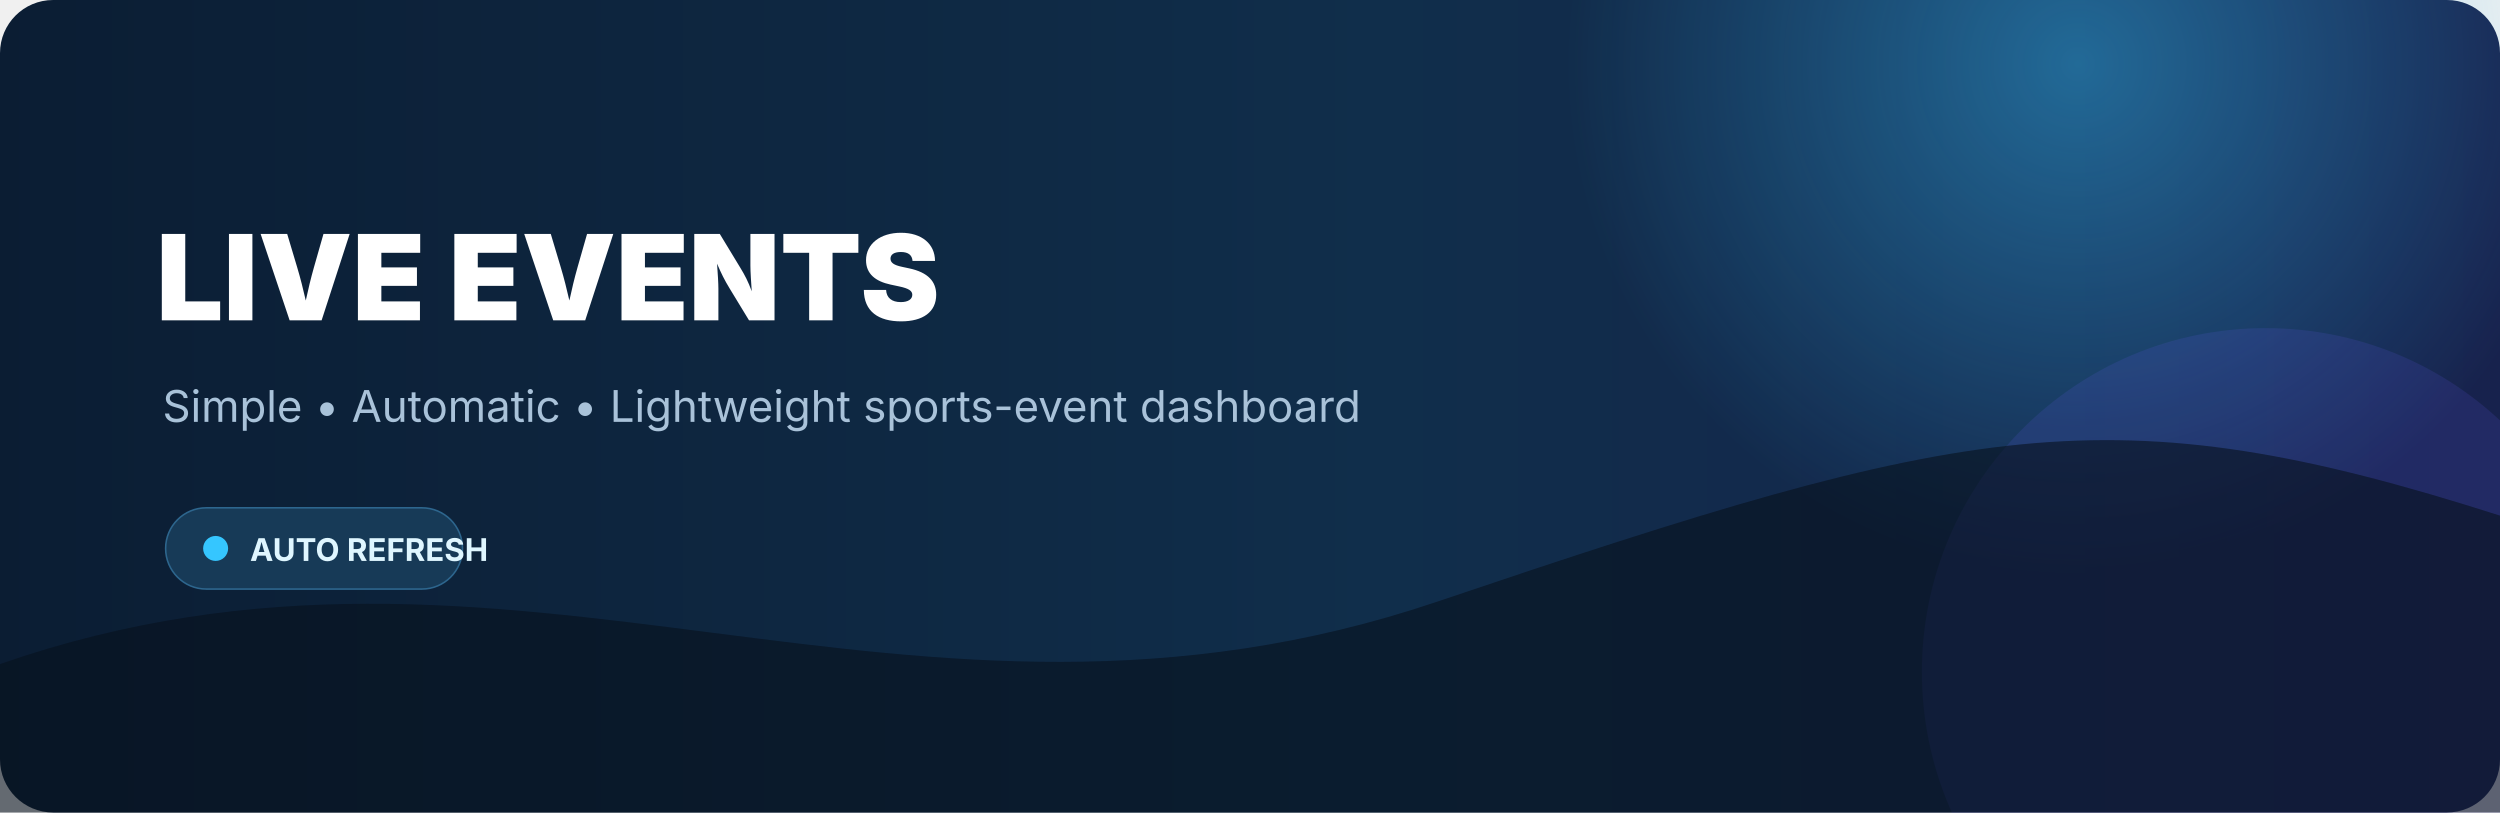
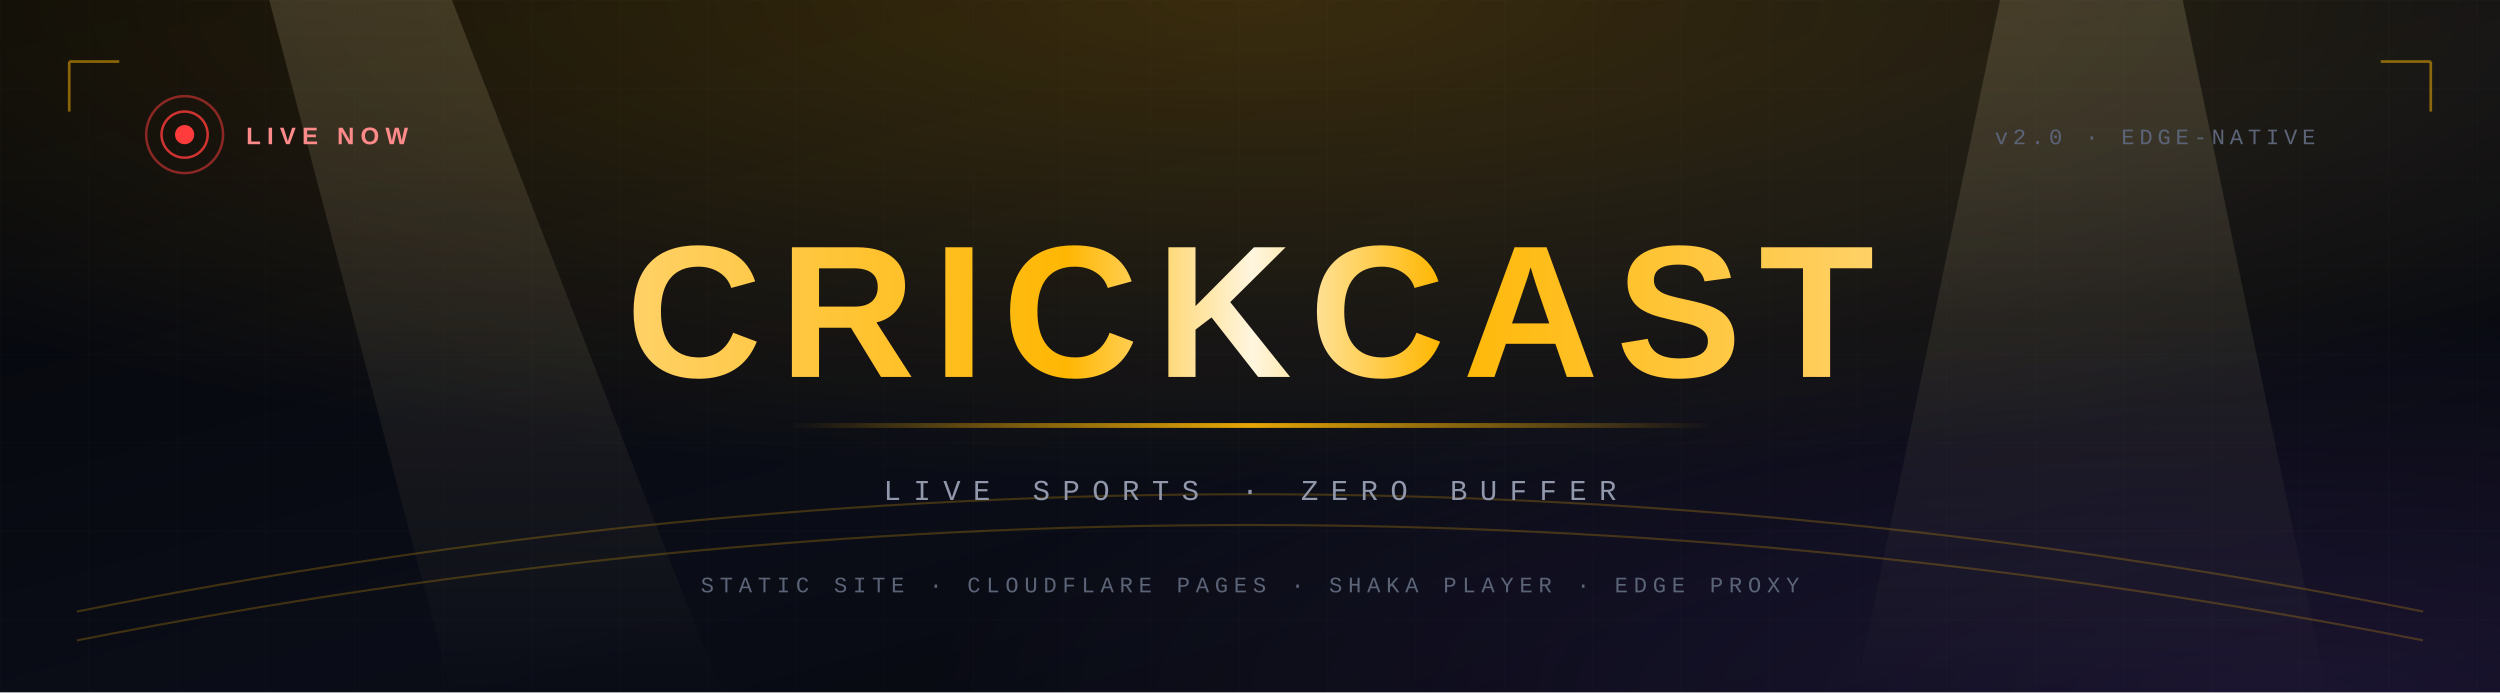
- <svg xmlns="http://www.w3.org/2000/svg" viewBox="0 0 1600 520" role="img" aria-label="Live Events project banner">
+ <svg xmlns="http://www.w3.org/2000/svg" width="1300" height="360" viewBox="0 0 1300 360">
  <defs>
-     <linearGradient id="g" x1="0" x2="1">
-       <stop stop-color="#0b1d33" />
-       <stop offset=".55" stop-color="#102e4b" />
-       <stop offset="1" stop-color="#17224d" />
+     <linearGradient id="bg" x1="0%" y1="0%" x2="100%" y2="100%">
+       <stop offset="0%" stop-color="#050609" />
+       <stop offset="55%" stop-color="#0a0d17" />
+       <stop offset="100%" stop-color="#050609" />
    </linearGradient>
-     <radialGradient id="r">
-       <stop stop-color="#35c6ff" stop-opacity=".42" />
-       <stop offset="1" stop-color="#35c6ff" stop-opacity="0" />
+     <radialGradient id="glowGold" cx="50%" cy="0%" r="70%">
+       <stop offset="0%" stop-color="#ffb703" stop-opacity="0.20" />
+       <stop offset="100%" stop-color="#ffb703" stop-opacity="0" />
    </radialGradient>
+     <radialGradient id="glowViolet" cx="92%" cy="100%" r="55%">
+       <stop offset="0%" stop-color="#8b5cf6" stop-opacity="0.16" />
+       <stop offset="100%" stop-color="#8b5cf6" stop-opacity="0" />
+     </radialGradient>
+     <linearGradient id="beam" x1="0%" y1="0%" x2="0%" y2="100%">
+       <stop offset="0%" stop-color="#ffe9b0" stop-opacity="0.3" />
+       <stop offset="100%" stop-color="#ffe9b0" stop-opacity="0" />
+     </linearGradient>
+     <linearGradient id="wordmarkFill" x1="0%" y1="0%" x2="100%" y2="0%">
+       <stop offset="0%" stop-color="#ffd166" />
+       <stop offset="35%" stop-color="#ffb703" />
+       <stop offset="50%" stop-color="#fff6df" />
+       <stop offset="65%" stop-color="#ffb703" />
+       <stop offset="100%" stop-color="#ffd166" />
+     </linearGradient>
+     <linearGradient id="ruleFade" x1="0%" y1="0%" x2="100%" y2="0%">
+       <stop offset="0%" stop-color="#ffb703" stop-opacity="0" />
+       <stop offset="50%" stop-color="#ffb703" stop-opacity="0.9" />
+       <stop offset="100%" stop-color="#ffb703" stop-opacity="0" />
+     </linearGradient>
+     <pattern id="grid" width="46" height="46" patternUnits="userSpaceOnUse">
+       <path d="M46,0 L0,0 0,46" fill="none" stroke="#ffffff" stroke-width="0.5" opacity="0.03" />
+     </pattern>
  </defs>
-   <rect width="1600" height="520" rx="34" fill="url(#g)" />
-   <circle cx="1330" cy="40" r="330" fill="url(#r)" />
-   <circle cx="1450" cy="430" r="220" fill="#6d5cff" opacity=".13" />
-   <path d="M0 425 C330 310 580 500 920 385 S1350 250 1600 330 V520 H0Z" fill="#06101d" opacity=".6" />
-   <g fill="#fff" font-family="Inter,Arial,sans-serif">
-     <text x="100" y="205" font-size="76" font-weight="900">LIVE EVENTS</text>
-     <text x="104" y="270" font-size="28" fill="#a9c2d9">Simple • Automatic • Lightweight sports-event dashboard</text>
+   <rect width="1300" height="360" fill="url(#bg)" />
+   <rect width="1300" height="360" fill="url(#grid)" />
+   <rect width="1300" height="360" fill="url(#glowGold)" />
+   <rect width="1300" height="360" fill="url(#glowViolet)" />
+   <g opacity="0.5">
+     <polygon points="140,0 235,0 375,360 235,360" fill="url(#beam)" />
+     <polygon points="1040,0 1135,0 1210,360 965,360" fill="url(#beam)" />
  </g>
-   <g transform="translate(106,325)">
-     <rect width="190" height="52" rx="26" fill="#173a57" stroke="#2d668e" />
-     <circle cx="32" cy="26" r="8" fill="#35c6ff" />
-     <text x="54" y="34" font-size="20" font-family="Inter,Arial" fill="#dff6ff" font-weight="700">AUTO REFRESH</text>
+   <g opacity="0.22" stroke="#ffb703" stroke-width="1.1" fill="none">
+     <path d="M40,318 Q650,196 1260,318" />
+     <path d="M40,333 Q650,213 1260,333" />
  </g>
+   <g stroke="#ffb703" stroke-width="1.4" opacity="0.5" fill="none">
+     <path d="M36,32 L36,58 M36,32 L62,32" />
+     <path d="M1264,32 L1264,58 M1264,32 L1238,32" />
+   </g>
+   <g transform="translate(96,70)">
+     <circle r="20" fill="none" stroke="#ff3b3b" stroke-width="1.3" opacity="0.5" />
+     <circle r="12" fill="none" stroke="#ff3b3b" stroke-width="1.3" opacity="0.8" />
+     <circle r="5" fill="#ff3b3b" />
+   </g>
+   <text x="128" y="75" font-family="'Segoe UI', Arial, sans-serif" font-size="12.5" font-weight="700" letter-spacing="3.2" fill="#ff8a8a">LIVE NOW</text>
+   <text x="1204" y="75" text-anchor="end" font-family="'Courier New', monospace" font-size="11.5" letter-spacing="2.5" fill="#5c6478">v2.0 · EDGE-NATIVE</text>
+   <text x="650" y="196" text-anchor="middle" font-family="'Segoe UI', Arial, sans-serif" font-weight="800" font-size="98" letter-spacing="9" fill="url(#wordmarkFill)">CRICKCAST</text>
+   <rect x="410" y="220" width="480" height="2.5" fill="url(#ruleFade)" />
+   <text x="650" y="260" text-anchor="middle" font-family="'Courier New', monospace" font-size="15" letter-spacing="6.5" fill="#9298ac">LIVE SPORTS · ZERO BUFFER</text>
+   <text x="650" y="308" text-anchor="middle" font-family="'Courier New', monospace" font-size="11.5" letter-spacing="3" fill="#5c6478">STATIC SITE · CLOUDFLARE PAGES · SHAKA PLAYER · EDGE PROXY</text>
</svg>
